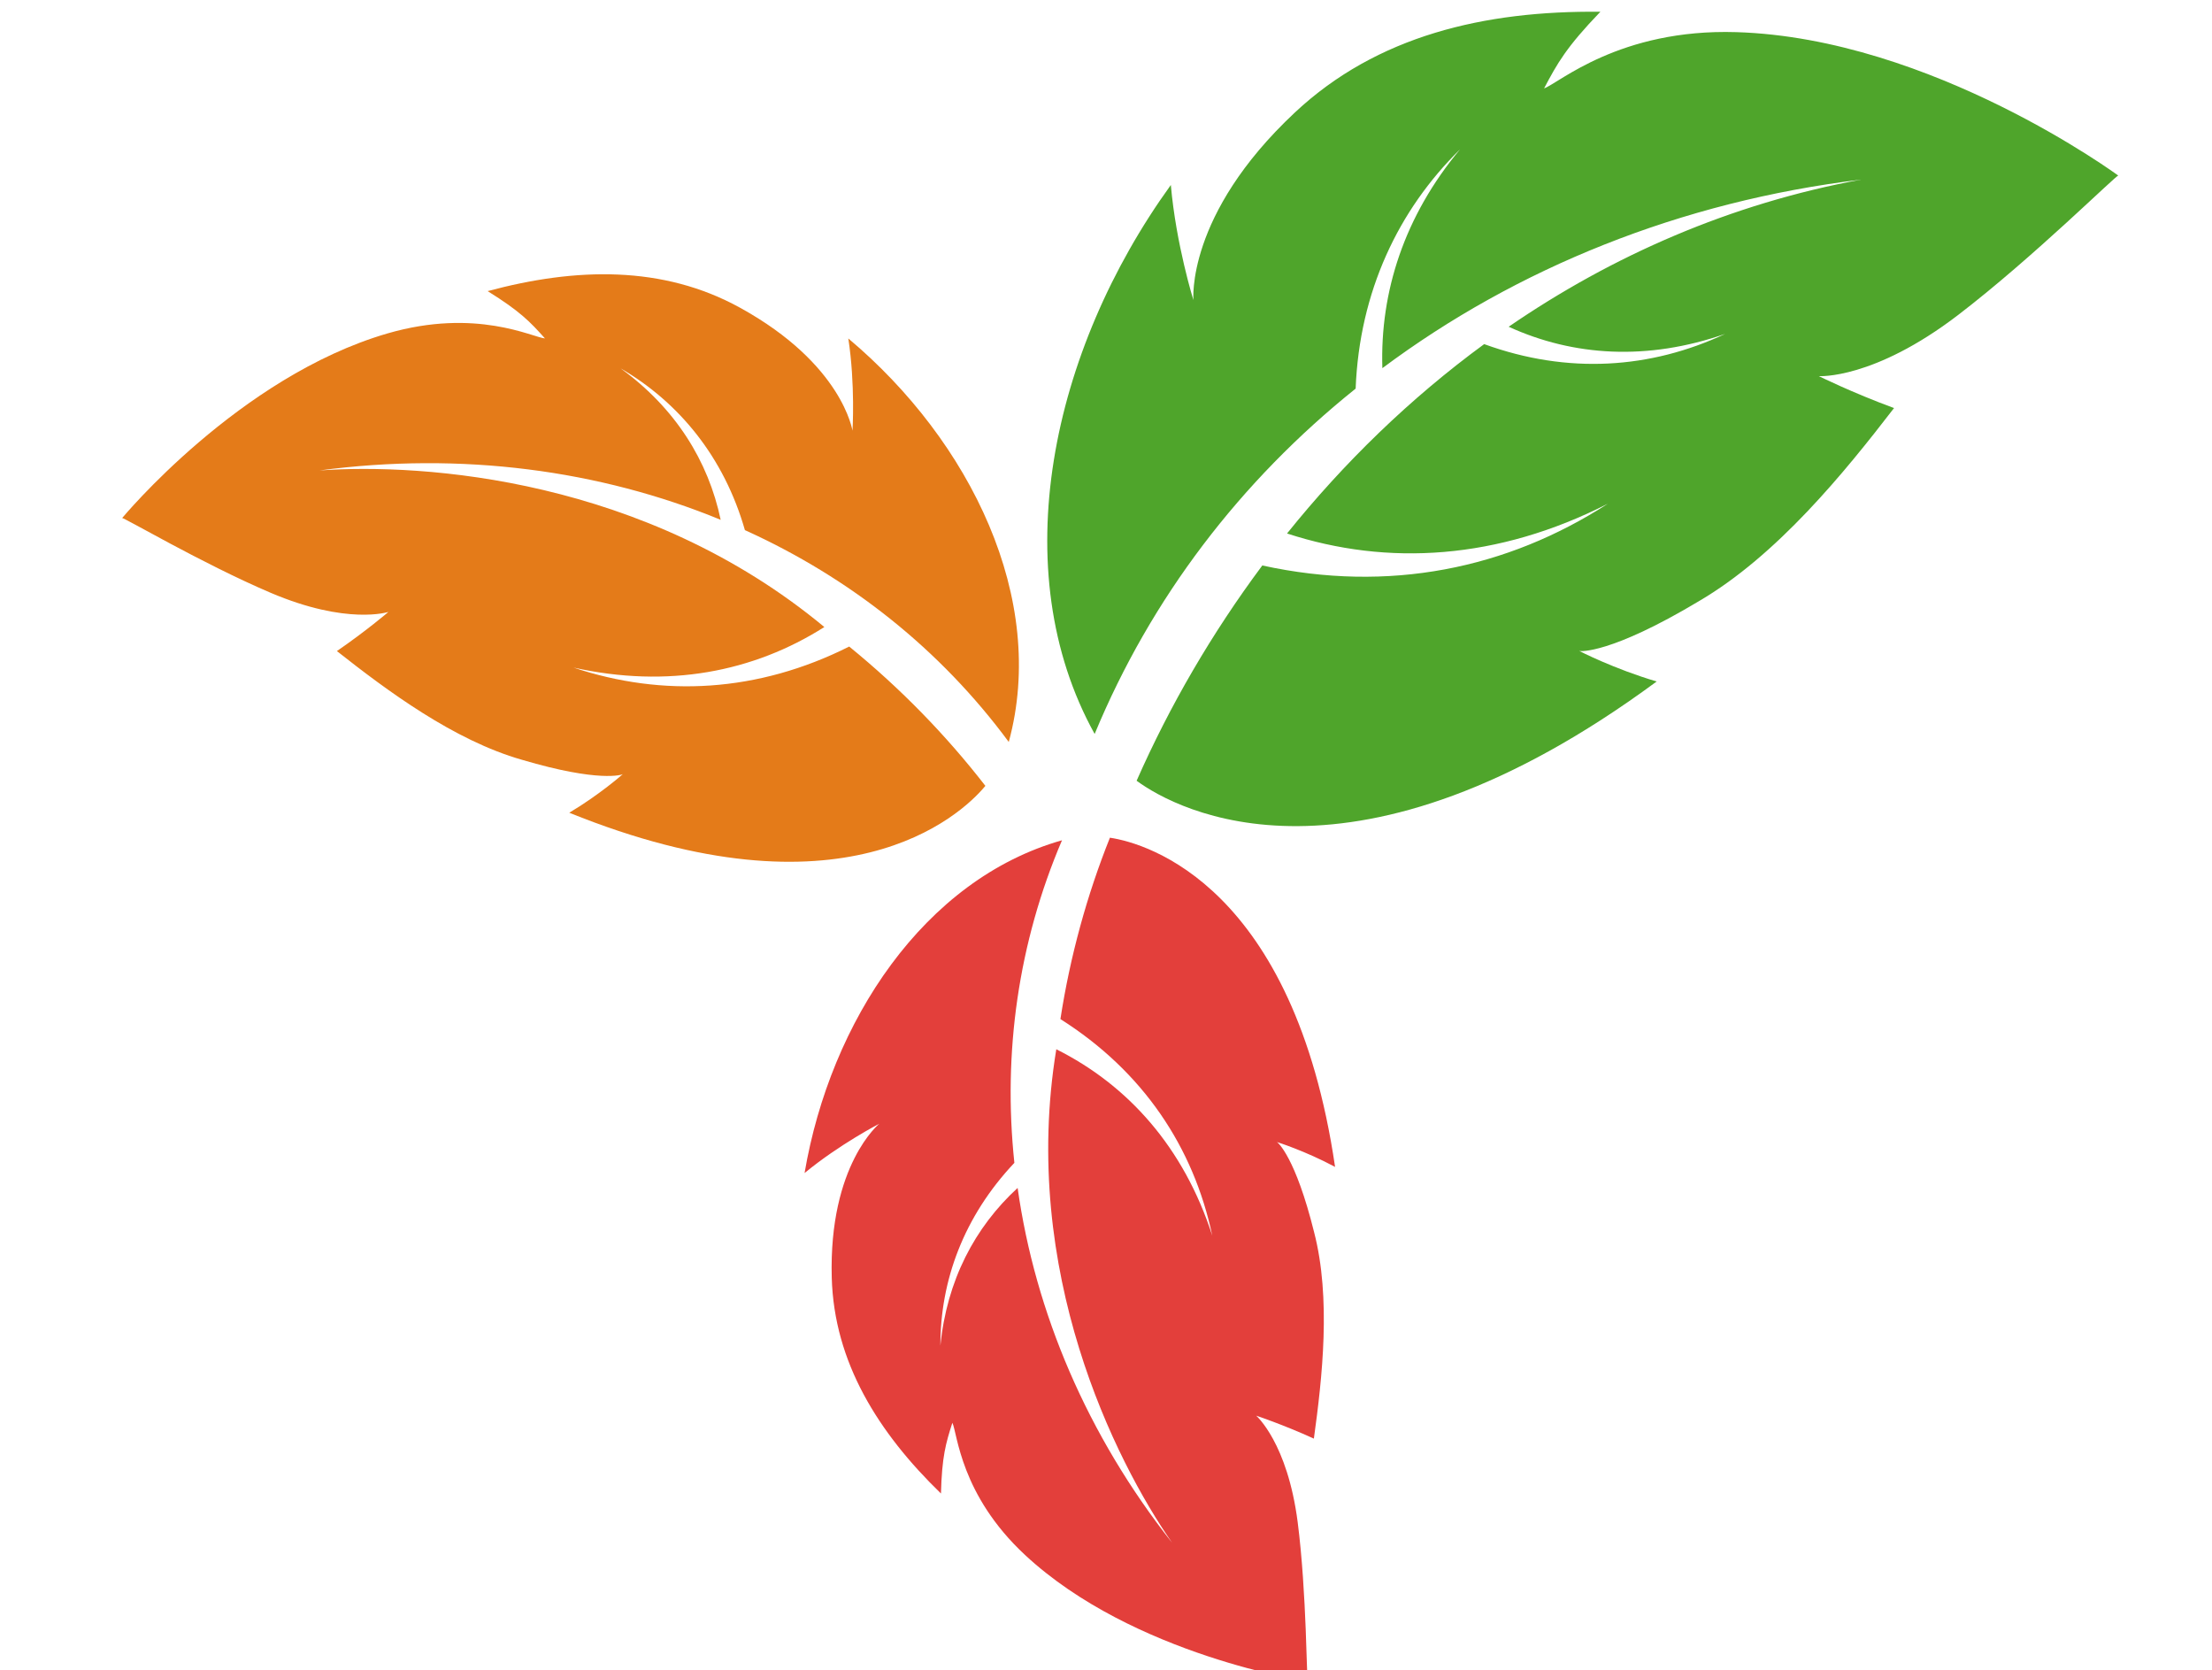
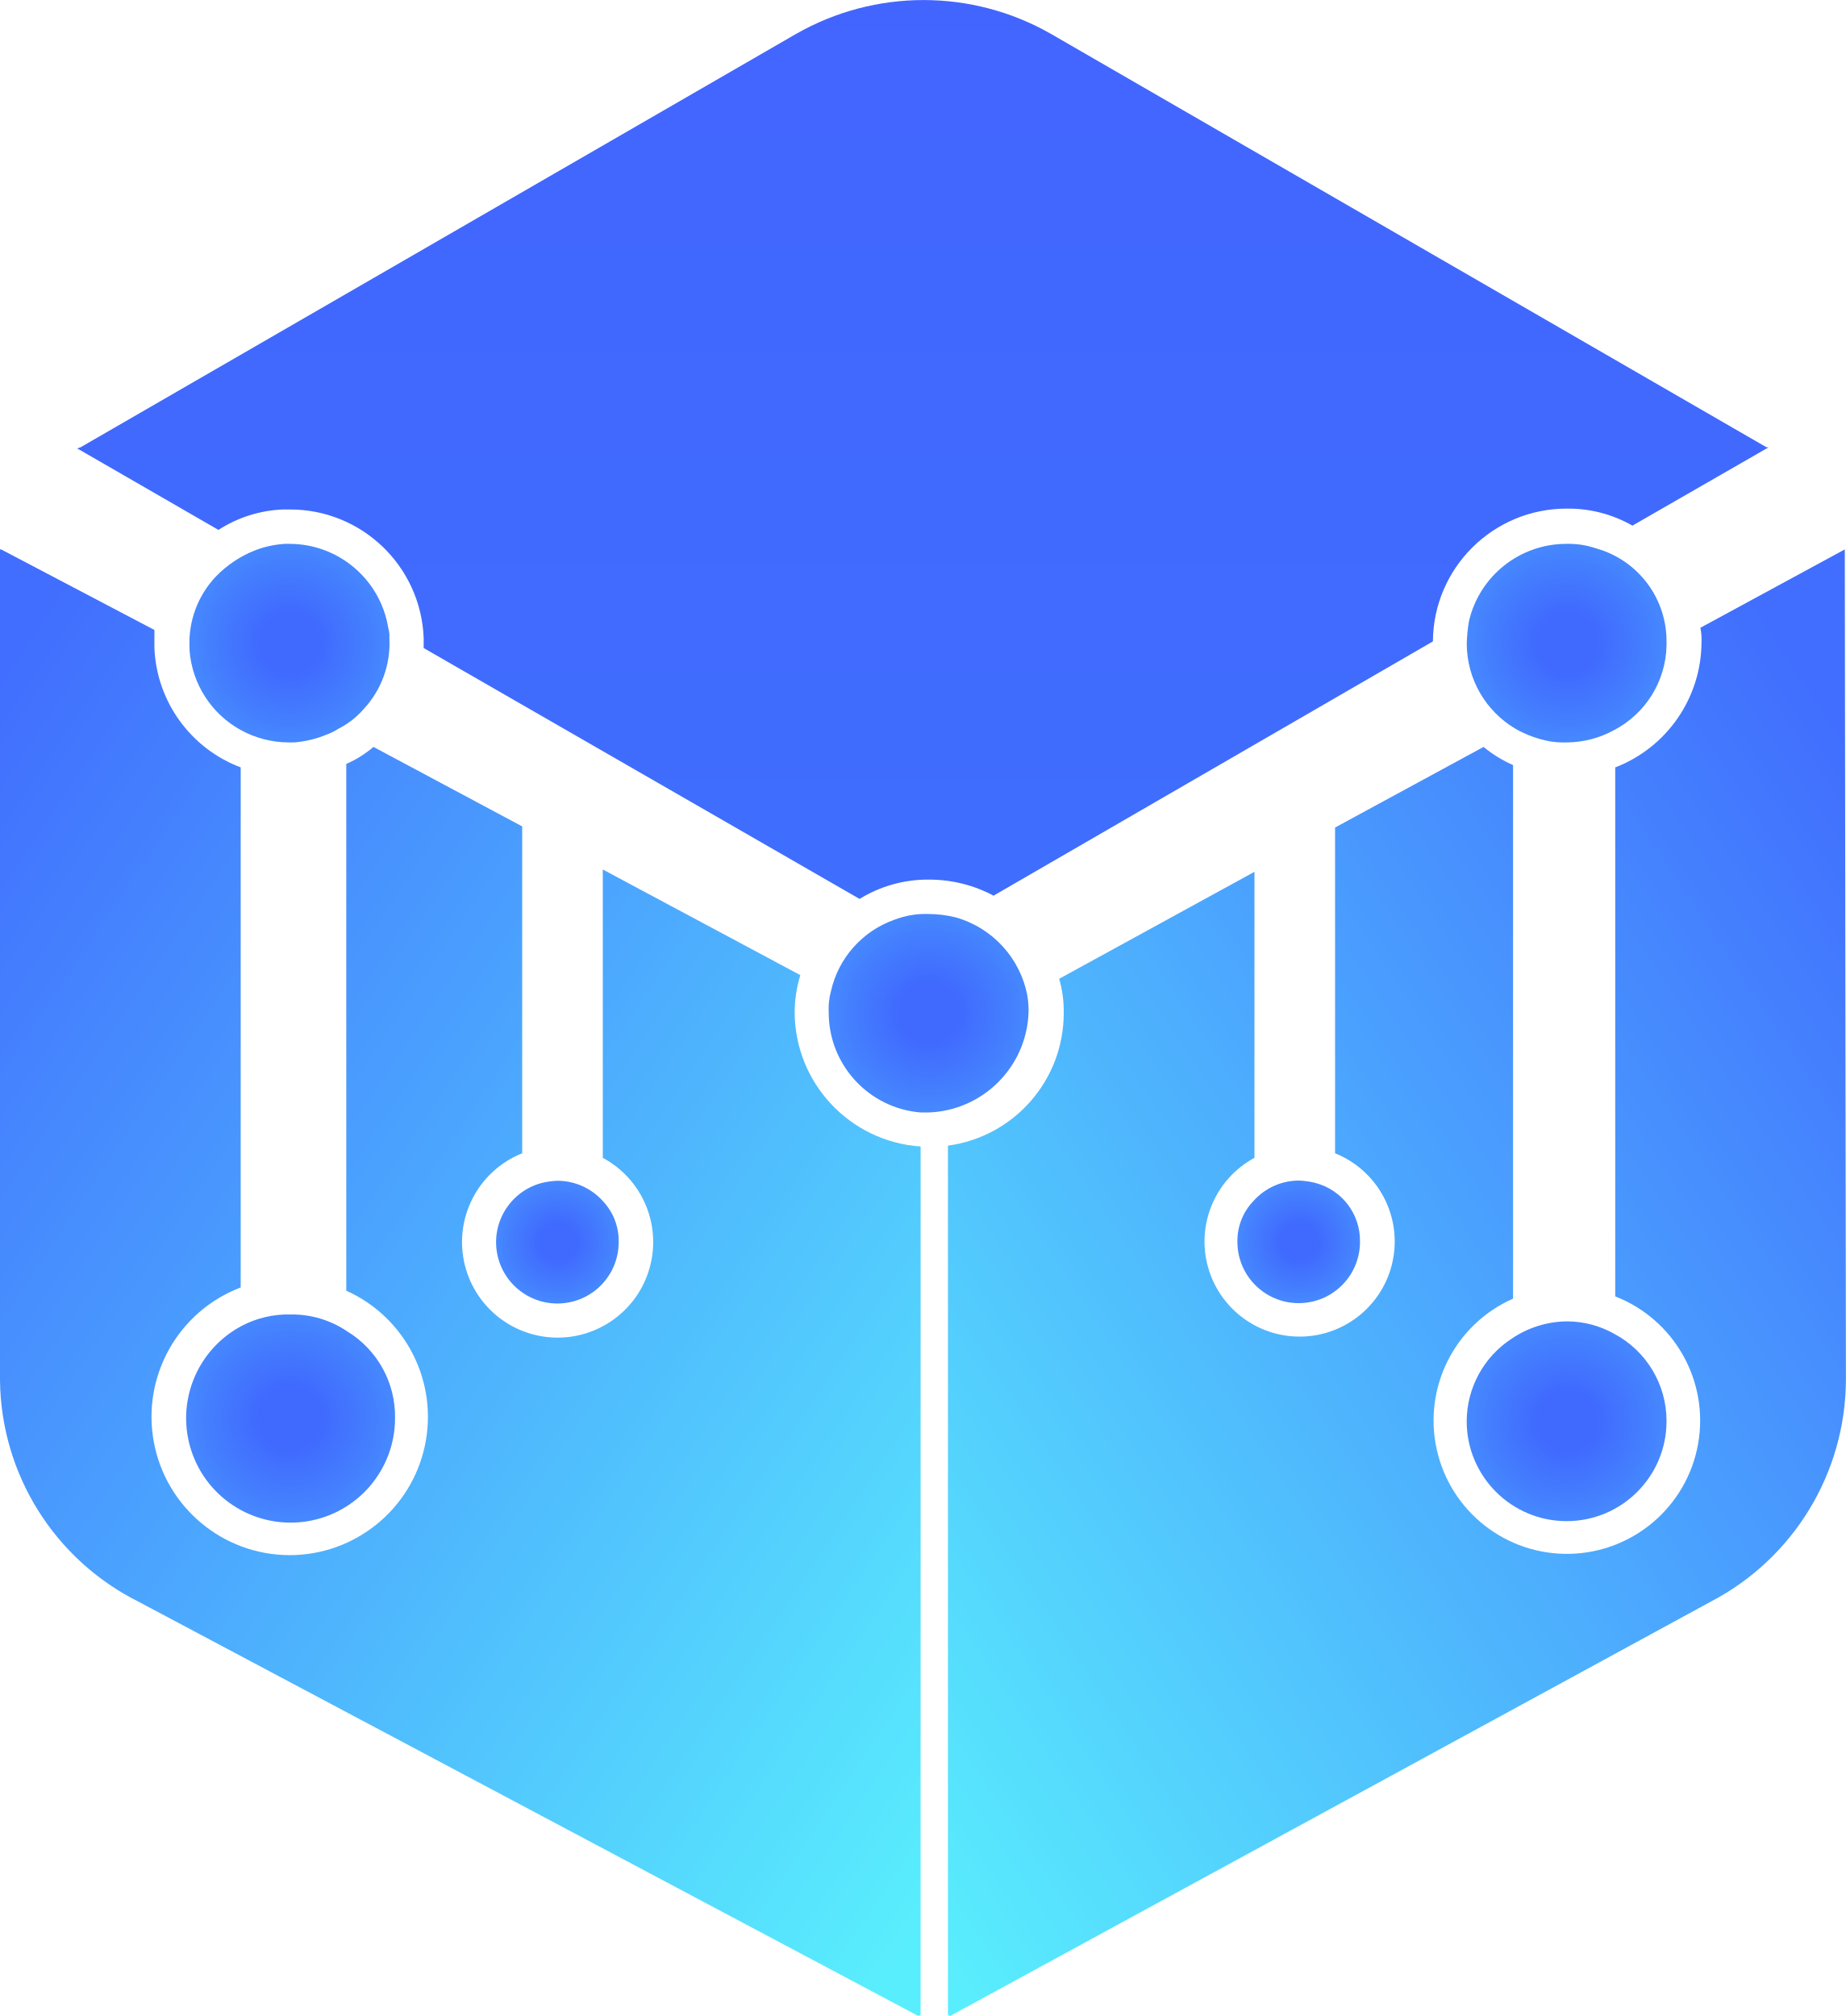
- <svg xmlns="http://www.w3.org/2000/svg" id="body_1" width="53" height="40">
-   <g transform="matrix(0.518874 0 0 0.518874 -30.62285 -23.34933)">
-     <g>
-       <path d="M139.2 46.484C 133.795 46.317 130.995 48.846 130.319 49.081C 130.934 47.916 131.345 47.181 132.919 45.543C 127.567 45.487 122.605 46.645 118.819 50.187C 113.741 54.937 114.136 58.873 114.126 58.853C 114.127 58.855 113.324 56.287 113.084 53.54C 107.558 61.189 105.376 71.324 109.566 78.885C 112.166 72.611 116.296 67.204 121.618 62.941C 121.793 58.467 123.593 54.687 126.438 51.896C 123.871 54.969 122.738 58.469 122.852 61.997C 129.042 57.379 136.63 54.301 144.964 53.291C 138.93 54.4 133.463 56.805 128.684 60.085C 131.675 61.451 135.091 61.665 138.681 60.415C 135.239 62.028 131.418 62.292 127.553 60.887C 124.123 63.399 121.072 66.367 118.45 69.629C 123.105 71.151 128.197 70.837 133.265 68.254C 128.613 71.258 123.148 72.385 117.308 71.106C 114.98 74.23 113.029 77.586 111.504 81.044C 113.383 82.429 121.535 86.774 135.519 76.462C 133.544 75.879 131.944 75.054 131.943 75.052C 131.988 75.072 133.384 75.2 137.469 72.754C 141.08 70.642 144.186 66.817 146.479 63.839C 144.529 63.121 143.01 62.366 143.009 62.365C 143.008 62.364 145.53 62.534 149.441 59.54C 152.93 56.869 156.825 52.997 156.837 53.107C 156.862 53.13 148.245 46.763 139.2 46.484" stroke="none" fill="#4FA52B" fill-rule="nonzero" />
-       <path d="M76.909 60.394C 81.01 59.202 83.622 60.578 84.183 60.624C 83.496 59.857 83.044 59.378 81.536 58.44C 85.618 57.342 89.627 57.247 93.181 59.201C 97.949 61.821 98.379 64.899 98.384 64.882C 98.383 64.884 98.518 62.768 98.191 60.626C 103.84 65.369 107.396 72.664 105.6 79.254C 102.444 74.983 98.279 71.676 93.416 69.474C 92.449 66.099 90.369 63.572 87.674 62.005C 90.209 63.841 91.727 66.286 92.297 68.998C 86.704 66.698 80.33 65.847 73.769 66.719C 78.59 66.375 88.799 67.074 97.084 73.948C 93.808 76.026 89.856 76.79 85.501 75.82C 89.617 77.193 94.005 76.975 98.232 74.849C 100.593 76.772 102.71 78.945 104.52 81.281C 103.342 82.707 97.918 87.626 85.305 82.521C 86.707 81.687 87.776 80.742 87.777 80.741C 87.747 80.765 86.703 81.138 83.124 80.078C 79.97 79.18 76.883 76.876 74.575 75.058C 75.932 74.126 76.954 73.252 76.954 73.25C 76.954 73.25 75.058 73.877 71.51 72.365C 68.345 71.016 64.646 68.833 64.657 68.918C 64.642 68.941 70.045 62.39 76.909 60.394" stroke="none" fill="#E47B19" fill-rule="nonzero" />
-       <path d="M106.35 116.787C 103.359 114.004 103.231 111.17 102.996 110.685C 102.692 111.633 102.514 112.242 102.469 113.95C 99.566 111.136 97.533 107.884 97.426 103.986C 97.283 98.76 99.633 96.875 99.618 96.88C 99.62 96.88 97.793 97.82 96.171 99.155C 97.363 92.146 101.7 85.592 108.058 83.793C 106.043 88.515 105.321 93.587 105.859 98.685C 103.522 101.159 102.434 104.128 102.443 107.125C 102.736 104.126 104.03 101.66 106.009 99.843C 106.821 105.59 109.22 111.26 113.143 116.225C 110.508 112.429 106.113 103.678 107.795 93.441C 111.12 95.104 113.682 97.977 114.997 102.044C 114.134 97.973 111.814 94.47 107.985 92.048C 108.433 89.148 109.21 86.325 110.271 83.674C 112.032 83.935 118.769 85.953 120.668 98.872C 119.291 98.134 117.984 97.723 117.983 97.724C 118.018 97.736 118.837 98.41 119.699 101.883C 120.489 104.926 120.077 108.612 119.689 111.416C 118.252 110.762 117.026 110.356 117.026 110.357C 117.025 110.357 118.47 111.606 118.942 115.278C 119.363 118.554 119.349 122.684 119.414 122.632C 119.44 122.633 111.356 121.444 106.35 116.787" stroke="none" fill="#E33F3B" fill-rule="nonzero" />
-     </g>
+ <svg xmlns="http://www.w3.org/2000/svg" xmlns:xlink="http://www.w3.org/1999/xlink" id="Magnus_Mage_Original_Logo-02" width="34.511" height="37.695" viewBox="0 0 34.511 37.695">
+   <defs>
+     <linearGradient id="linear-gradient" x1="0.5" y1="-0.028" x2="0.5" y2="1.046" gradientUnits="objectBoundingBox">
+       <stop offset="0" stop-color="#4265ff" />
+       <stop offset="1" stop-color="#3f6efd" />
+     </linearGradient>
+     <linearGradient id="linear-gradient-2" x1="0.037" y1="1.01" x2="0.919" y2="0.053" gradientUnits="objectBoundingBox">
+       <stop offset="0" stop-color="#59eefd" />
+       <stop offset="1" stop-color="#416efe" />
+     </linearGradient>
+     <linearGradient id="linear-gradient-3" x1="0.949" y1="0.984" x2="0.056" y2="0.038" xlink:href="#linear-gradient-2" />
+     <radialGradient id="radial-gradient" cx="0.503" cy="0.497" r="0.503" gradientTransform="translate(0.003) scale(0.994 1)" gradientUnits="objectBoundingBox">
+       <stop offset="0.304" stop-color="#406afe" />
+       <stop offset="1" stop-color="#4688fe" />
+     </radialGradient>
+     <radialGradient id="radial-gradient-2" cx="0.503" cy="0.497" r="0.503" xlink:href="#radial-gradient" />
+     <radialGradient id="radial-gradient-3" cx="0.503" cy="0.5" r="0.5" gradientTransform="matrix(1, 0, 0, 1, 0, 0)" xlink:href="#radial-gradient" />
+     <radialGradient id="radial-gradient-4" cx="0.497" cy="0.497" r="0.503" gradientTransform="translate(0.003) scale(0.995 1)" xlink:href="#radial-gradient" />
+     <radialGradient id="radial-gradient-5" cx="0.505" cy="0.5" r="0.5" gradientTransform="translate(0)" xlink:href="#radial-gradient" />
+     <radialGradient id="radial-gradient-6" cx="0.505" cy="0.5" r="0.5" gradientTransform="translate(0)" xlink:href="#radial-gradient" />
+     <radialGradient id="radial-gradient-7" cx="0.503" cy="0.497" r="0.503" gradientTransform="translate(0.003) scale(0.993 1)" xlink:href="#radial-gradient" />
+   </defs>
+   <g id="Group_4804" data-name="Group 4804" transform="translate(1.443 0)">
+     <path id="Path_53613" data-name="Path 53613" d="M104.325,43.763l-2.547,1.465a2.419,2.419,0,0,0-1.231-.318,2.5,2.5,0,0,0-2.5,2.483l-8.214,4.754a2.552,2.552,0,0,0-1.21-.3,2.423,2.423,0,0,0-1.295.361l-8.15-4.691h0v-.191a2.5,2.5,0,0,0-2.5-2.4h-.127a2.4,2.4,0,0,0-1.21.382L72.7,43.784l.064-.021,13.372-7.726a4.8,4.8,0,0,1,4.776,0l13.372,7.726h.042Z" transform="translate(-72.7 -35.4)" fill="url(#linear-gradient)" />
+   </g>
+   <g id="Group_4805" data-name="Group 4805" transform="translate(17.723 10.273)">
+     <path id="Path_53614" data-name="Path 53614" d="M166.168,83.8l-2.7,1.465a1.121,1.121,0,0,1,.021.276,2.52,2.52,0,0,1-1.613,2.335v9.891a2.492,2.492,0,1,1-1.91.042V87.833a2.406,2.406,0,0,1-.552-.34L156.638,89v6.091a1.778,1.778,0,1,1-1.507.085V89.828l-3.651,2a2.191,2.191,0,0,1,.085.637,2.5,2.5,0,0,1-2.165,2.483V111.2l.042.021,14.221-7.747a4.7,4.7,0,0,0,2.526-4.139L166.168,83.8Z" transform="translate(-149.4 -83.8)" fill="url(#linear-gradient-2)" />
+   </g>
+   <g id="Group_4806" data-name="Group 4806" transform="translate(0 10.273)">
+     <path id="Path_53615" data-name="Path 53615" d="M80.757,92.46a2.423,2.423,0,0,1,.106-.7L77.17,89.785v5.391a1.787,1.787,0,1,1-1.507-.085V88.979l-2.78-1.486a2.066,2.066,0,0,1-.509.318V97.66a2.586,2.586,0,0,1-1.061,4.945A2.587,2.587,0,0,1,70.4,97.6V87.875a2.494,2.494,0,0,1-1.613-2.229v-.34L65.921,83.8H65.9V99.336a4.685,4.685,0,0,0,2.589,4.139l14.581,7.747.042-.021V94.964A2.526,2.526,0,0,1,80.757,92.46Z" transform="translate(-65.9 -83.8)" fill="url(#linear-gradient-3)" />
+   </g>
+   <g id="Group_4807" data-name="Group 4807" transform="translate(15.494 17.086)">
+     <path id="Path_53616" data-name="Path 53616" d="M142.636,117.747a1.939,1.939,0,0,1-1.868,1.868h-.149a1.873,1.873,0,0,1-1.719-1.868,1.241,1.241,0,0,1,.042-.4,1.845,1.845,0,0,1,1.189-1.337h0a1.609,1.609,0,0,1,.637-.106,2.093,2.093,0,0,1,.509.064,1.886,1.886,0,0,1,1.337,1.464A1.607,1.607,0,0,1,142.636,117.747Z" transform="translate(-138.9 -115.9)" fill="url(#radial-gradient)" />
+   </g>
+   <g id="Group_4808" data-name="Group 4808" transform="translate(27.422 10.167)">
+     <path id="Path_53617" data-name="Path 53617" d="M198.836,85.147v.064a1.826,1.826,0,0,1-.976,1.571,1.861,1.861,0,0,1-.891.233,1.606,1.606,0,0,1-.318-.021,2.074,2.074,0,0,1-.637-.233,1.854,1.854,0,0,1-.913-1.592,2.876,2.876,0,0,1,.042-.424,1.869,1.869,0,0,1,1.825-1.443,1.582,1.582,0,0,1,.552.085h0A1.8,1.8,0,0,1,198.836,85.147Z" transform="translate(-195.1 -83.3)" fill="url(#radial-gradient-2)" />
+   </g>
+   <g id="Group_4809" data-name="Group 4809" transform="translate(27.422 24.706)">
+     <path id="Path_53618" data-name="Path 53618" d="M198.836,153.668a1.868,1.868,0,1,1-3.736,0,1.847,1.847,0,0,1,.849-1.549,1.867,1.867,0,0,1,1.019-.318,1.8,1.8,0,0,1,.891.233A1.843,1.843,0,0,1,198.836,153.668Z" transform="translate(-195.1 -151.8)" fill="url(#radial-gradient-3)" />
+   </g>
+   <g id="Group_4810" data-name="Group 4810" transform="translate(3.481 24.578)">
+     <path id="Path_53619" data-name="Path 53619" d="M86.205,153.131a1.953,1.953,0,1,1-2.865-1.719,1.868,1.868,0,0,1,.913-.212,1.839,1.839,0,0,1,1.061.318A1.864,1.864,0,0,1,86.205,153.131Z" transform="translate(-82.3 -151.2)" fill="url(#radial-gradient-4)" />
+   </g>
+   <g id="Group_4811" data-name="Group 4811" transform="translate(9.275 22.074)">
+     <path id="Path_53620" data-name="Path 53620" d="M111.892,140.546a1.146,1.146,0,1,1-1.443-1.1,1.433,1.433,0,0,1,.3-.042,1.139,1.139,0,0,1,.849.382A1.075,1.075,0,0,1,111.892,140.546Z" transform="translate(-109.6 -139.4)" fill="url(#radial-gradient-5)" />
+   </g>
+   <g id="Group_4812" data-name="Group 4812" transform="translate(23.135 22.074)">
+     <path id="Path_53621" data-name="Path 53621" d="M177.192,140.546a1.146,1.146,0,0,1-2.292,0,1.075,1.075,0,0,1,.3-.764,1.139,1.139,0,0,1,.849-.382,1.434,1.434,0,0,1,.3.042A1.117,1.117,0,0,1,177.192,140.546Z" transform="translate(-174.9 -139.4)" fill="url(#radial-gradient-6)" />
+   </g>
+   <g id="Group_4813" data-name="Group 4813" transform="translate(3.543 10.167)">
+     <path id="Path_53622" data-name="Path 53622" d="M86.329,85.062a1.805,1.805,0,0,1-.488,1.337,1.535,1.535,0,0,1-.467.361.991.991,0,0,1-.212.106,2.011,2.011,0,0,1-.616.149h-.085a1.881,1.881,0,0,1-.913-.233,1.861,1.861,0,0,1-.955-1.486v-.042a1.805,1.805,0,0,1,.488-1.337,2.071,2.071,0,0,1,.722-.488,1.86,1.86,0,0,1,.573-.127h.085a1.872,1.872,0,0,1,1.847,1.571h0A.527.527,0,0,1,86.329,85.062Z" transform="translate(-82.592 -83.3)" fill="url(#radial-gradient-7)" />
  </g>
</svg>
